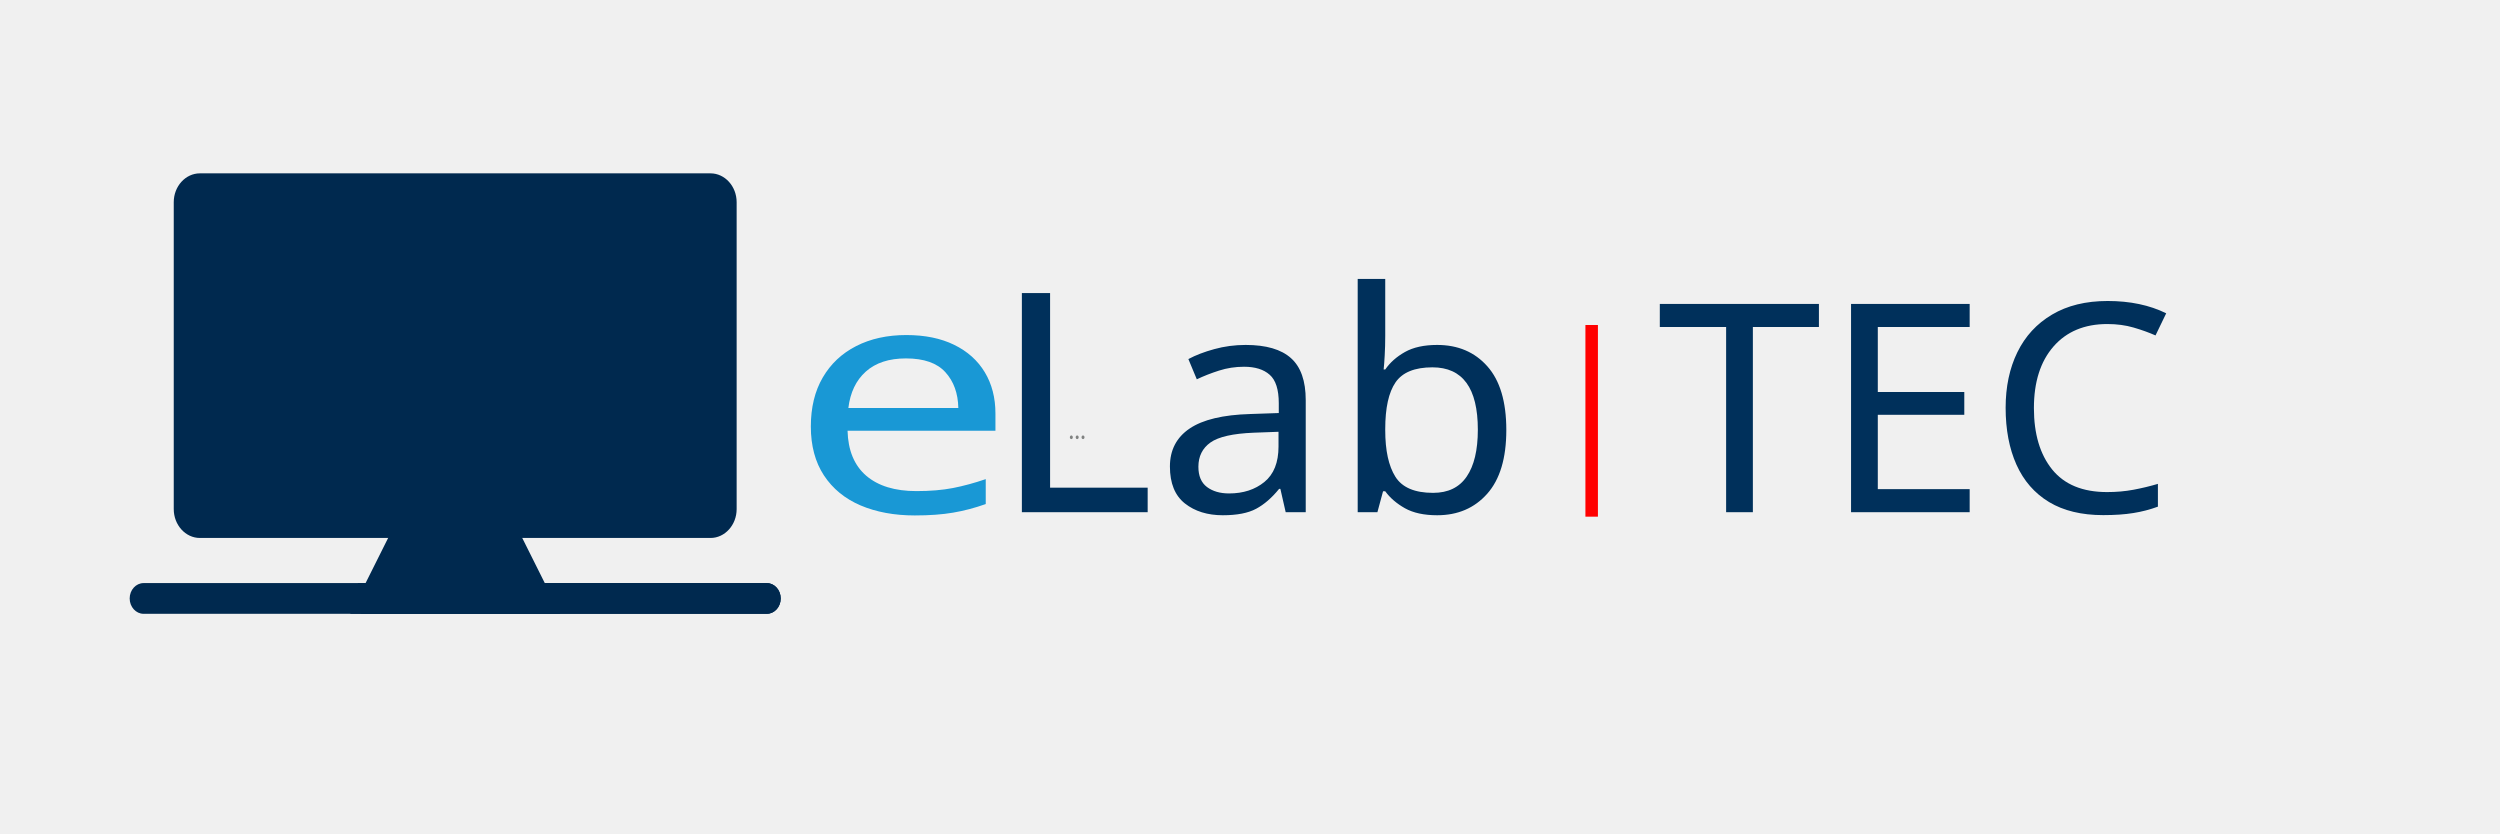
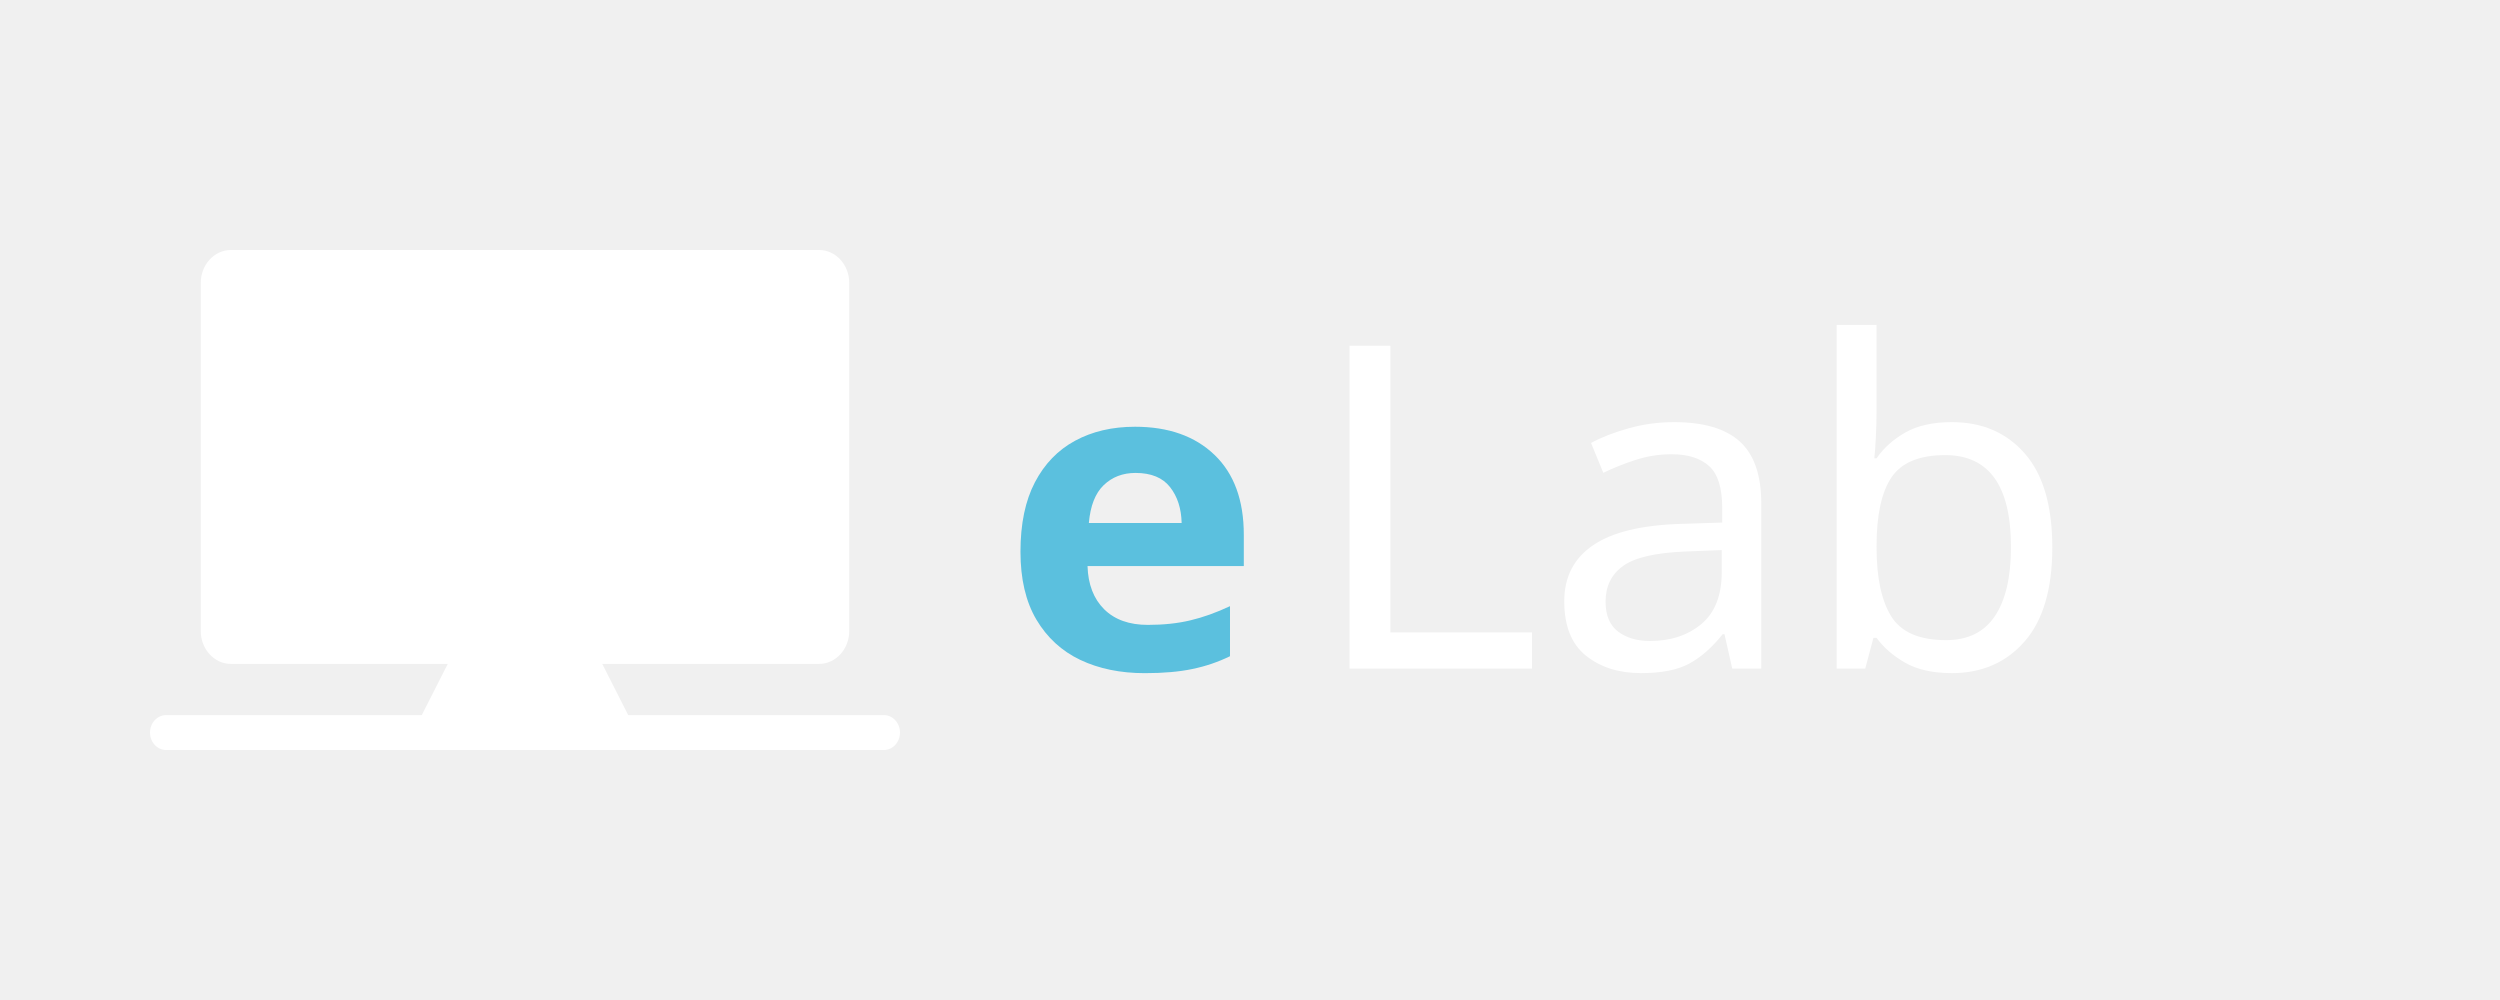
- <svg xmlns="http://www.w3.org/2000/svg" version="1.1" id="Fondo" x="0px" y="0px" width="600px" height="200px" viewBox="0 0 600 200" enable-background="new 0 0 600 200" xml:space="preserve">
-   <ellipse fill-rule="evenodd" clip-rule="evenodd" fill="#808281" cx="259.926" cy="104.948" rx="0.359" ry="0.439" />
-   <ellipse fill-rule="evenodd" clip-rule="evenodd" fill="#808281" cx="258.523" cy="104.948" rx="0.359" ry="0.439" />
-   <ellipse fill-rule="evenodd" clip-rule="evenodd" fill="#808281" cx="257.122" cy="104.948" rx="0.357" ry="0.439" />
-   <g>
-     <polygon fill-rule="evenodd" clip-rule="evenodd" fill="#00294F" points="96.245,122.926 122.249,122.926 134.437,147.314    84.054,147.314  " />
-     <path fill-rule="evenodd" clip-rule="evenodd" fill="#00294F" d="M47.97,41.604h122.553c3.451,0,6.272,3.116,6.272,6.925v73.657   c0,3.807-2.822,6.926-6.272,6.926H47.97c-3.447,0-6.271-3.119-6.271-6.926V48.529C41.698,44.72,44.522,41.604,47.97,41.604z" />
-     <rect x="45.862" y="45.643" fill-rule="evenodd" clip-rule="evenodd" fill="#00294F" width="126.77" height="71.101" />
-     <path fill-rule="evenodd" clip-rule="evenodd" fill="#00294F" d="M34.458,139.941h149.577c1.836,0,3.338,1.66,3.338,3.688l0,0   c0,2.027-1.502,3.686-3.338,3.686H34.458c-1.837,0-3.338-1.658-3.338-3.686l0,0C31.121,141.602,32.622,139.941,34.458,139.941z" />
-     <path fill-rule="evenodd" clip-rule="evenodd" fill="#00294F" d="M85.875,139.941h98.161c1.836,0,3.338,1.66,3.338,3.688l0,0   c0,2.027-1.502,3.686-3.338,3.686H86.603L85.875,139.941z" />
+ <svg xmlns="http://www.w3.org/2000/svg" version="1.1" id="Fondo" x="0px" y="0px" width="500" height="200" viewBox="0 0 500 200" enable-background="new 0 0 600 200" xml:space="preserve">
+   <defs id="defs31" />
+   <ellipse clip-rule="evenodd" cx="259.926" cy="104.948" rx="0.359" ry="0.439" id="ellipse3" transform="translate(-23.52933,5.533554)" style="fill:#808281;fill-rule:evenodd" />
+   <ellipse clip-rule="evenodd" cx="258.523" cy="104.948" rx="0.359" ry="0.439" id="ellipse5" transform="translate(-23.52933,5.533554)" style="fill:#808281;fill-rule:evenodd" />
+   <ellipse clip-rule="evenodd" cx="257.122" cy="104.948" rx="0.357" ry="0.439" id="ellipse7" transform="translate(-23.52933,5.533554)" style="fill:#808281;fill-rule:evenodd" />
+   <g id="g2999">
+     <polygon transform="matrix(0.9599754,0,0,0.9459753,0.1255648,10.64364)" clip-rule="evenodd" points="84.054,147.314 96.245,122.926 122.249,122.926 134.437,147.314 " id="polygon11" style="fill:#ffffff;fill-rule:evenodd" />
+     <path clip-rule="evenodd" d="M 46.176,50 H 163.823 c 3.313,0 6.021,2.948 6.021,6.551 v 69.678 c 0,3.601 -2.709,6.552 -6.021,6.552 H 46.176 c -3.309,0 -6.02,-2.95 -6.02,-6.552 V 56.551 c -9.6e-4,-3.603 2.71,-6.551 6.02,-6.551 z" id="path13" style="fill:#ffffff;fill-rule:evenodd" />
+     <rect x="45.706" y="56.081" clip-rule="evenodd" width="118.005" height="65" id="rect15" style="fill:#ffffff;fill-opacity:1;fill-rule:evenodd" />
+     <path clip-rule="evenodd" d="M 33.204,143.024 H 176.795 c 1.763,0 3.204,1.57 3.204,3.489 l 0,0 c 0,1.917 -1.442,3.487 -3.204,3.487 H 33.204 C 31.441,150 30,148.432 30,146.513 l 0,0 c 9.6e-4,-1.917 1.442,-3.489 3.204,-3.489 z" id="path17" style="fill:#ffffff;fill-rule:evenodd" />
  </g>
-   <text transform="matrix(1.242 0 0 1 189.2842 122.9258)" fill="#1998D5" font-family="'SegoeUI-Bold'" font-size="77.873">e</text>
-   <text transform="matrix(1.0196 0 0 1 237.9688 122.9258)" fill="#00305B" font-family="'SegoeUI-Bold'" font-size="73.659">Lab</text>
-   <line fill="none" stroke="#FF0000" stroke-width="3" stroke-miterlimit="10" x1="382" y1="78" x2="382" y2="124" />
-   <text transform="matrix(1.0196 0 0 1 397.6367 122.9258)" fill="#00305B" font-family="'TimesNewRomanPS-BoldMT'" font-size="70">TEC</text>
+   <flowRoot xml:space="preserve" id="flowRoot3010" style="font-size:40px;font-style:normal;font-weight:normal;line-height:125%;letter-spacing:0px;word-spacing:0px;fill:#000000;fill-opacity:1;stroke:none;font-family:Sans">
+     <flowRegion id="flowRegion3012">
+       <rect id="rect3014" width="257.977" height="115.779" x="397.845" y="46.923" />
+     </flowRegion>
+     <flowPara id="flowPara3016" />
+   </flowRoot>
+   <text xml:space="preserve" style="font-size:87.926px;font-style:normal;font-weight:bold;line-height:125%;letter-spacing:0px;word-spacing:0px;fill:#5bc0de;fill-opacity:1;stroke:none;font-family:Sans;-inkscape-font-specification:Sans Bold" x="198.163" y="135.075" id="text3022" transform="scale(1.009779,0.9903159)">
+     <tspan id="tspan3024" x="198.163" y="135.075" style="font-size:87.926px;fill:#5bc0de;fill-opacity:1;font-style:normal;-inkscape-font-specification:Sans Bold;font-weight:bold">e</tspan>
+   </text>
+   <text xml:space="preserve" style="font-size:90.627px;font-style:normal;font-weight:normal;line-height:125%;letter-spacing:0px;word-spacing:0px;fill:#ffffff;fill-opacity:1;stroke:none;font-family:Sans" x="260.571" y="133.984" id="text3794" transform="scale(1.001983,0.9980212)">
+     <tspan id="tspan3796" x="260.571" y="133.984">Lab</tspan>
+   </text>
</svg>
